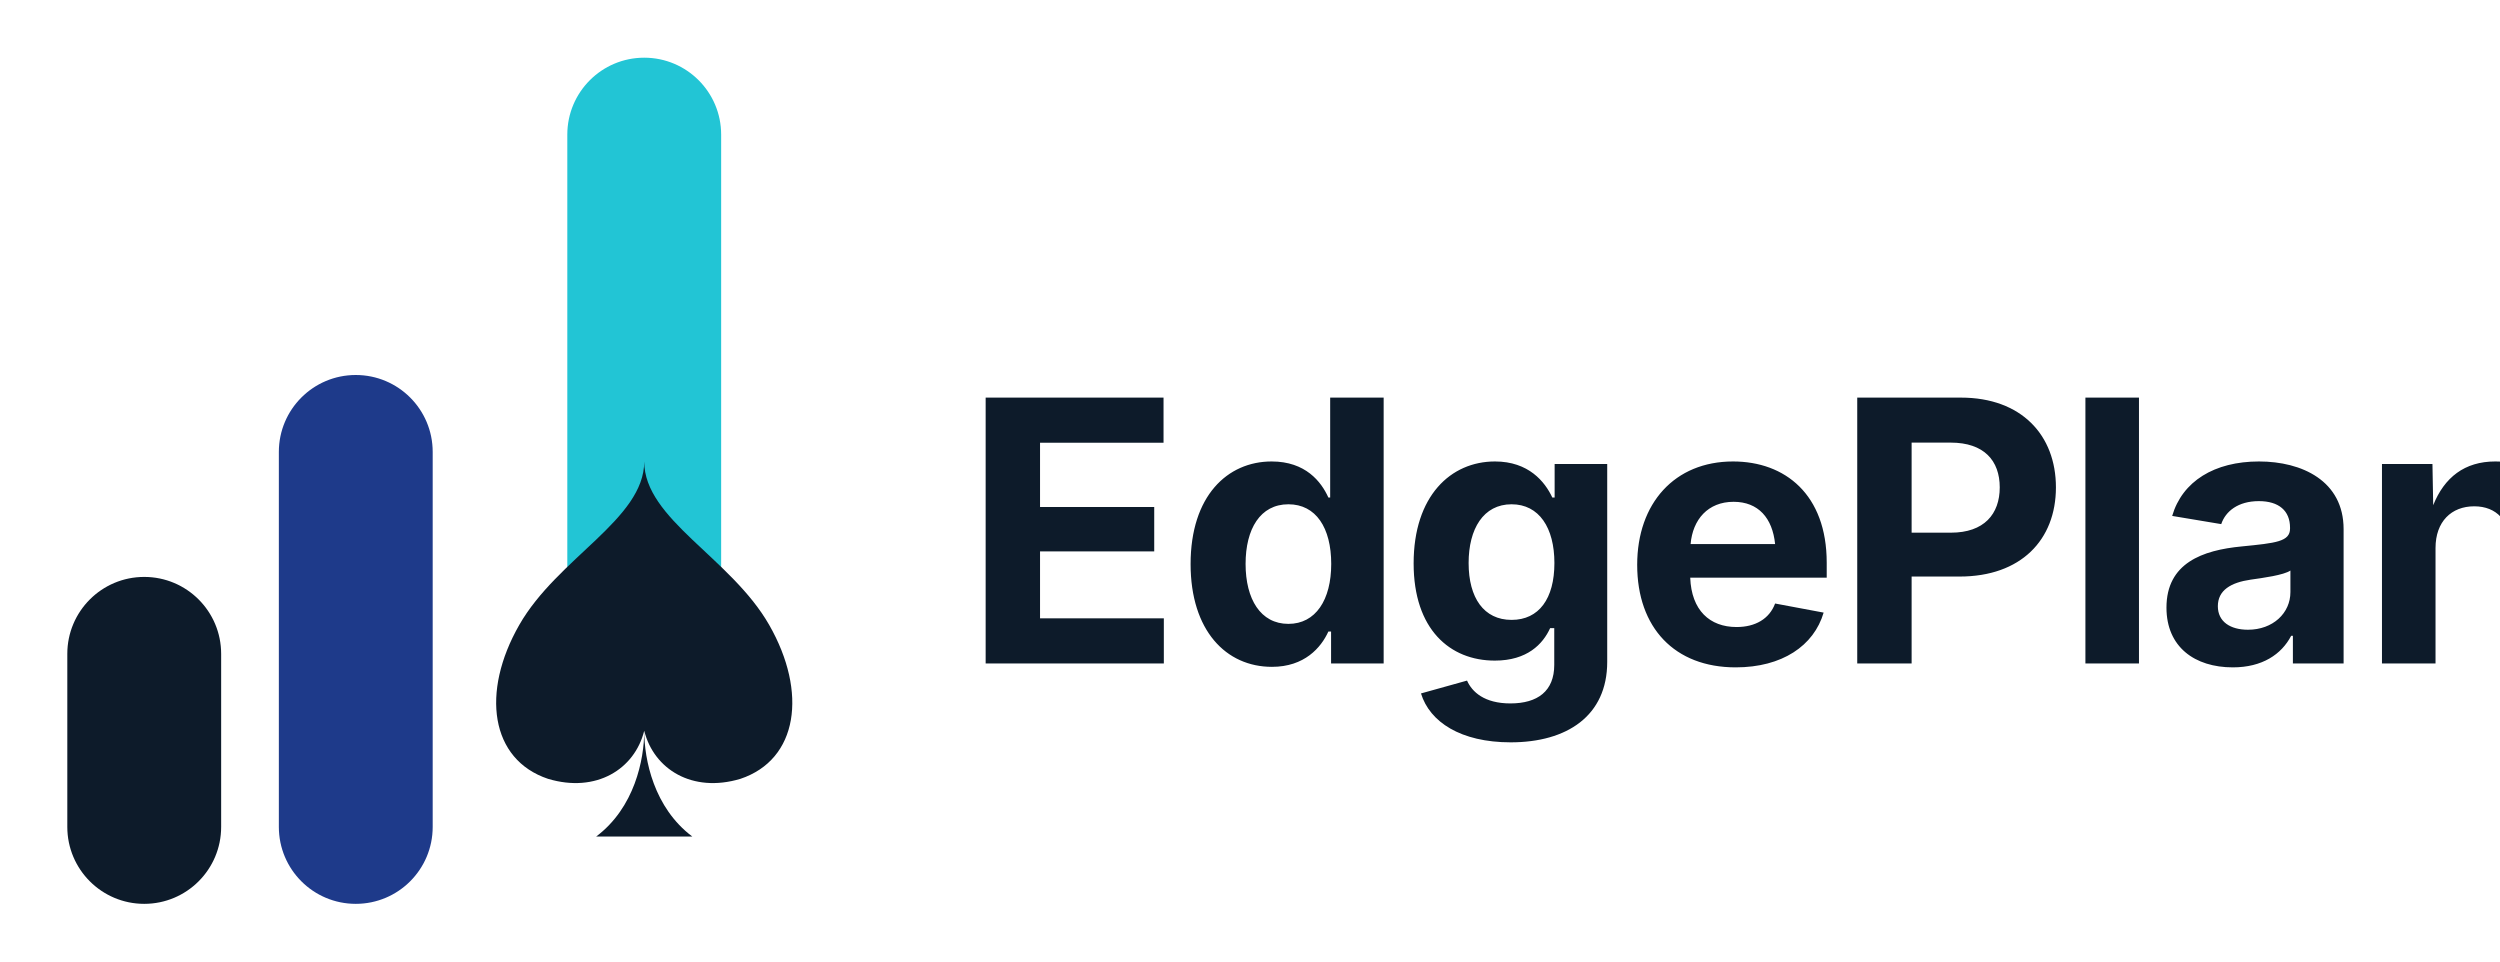
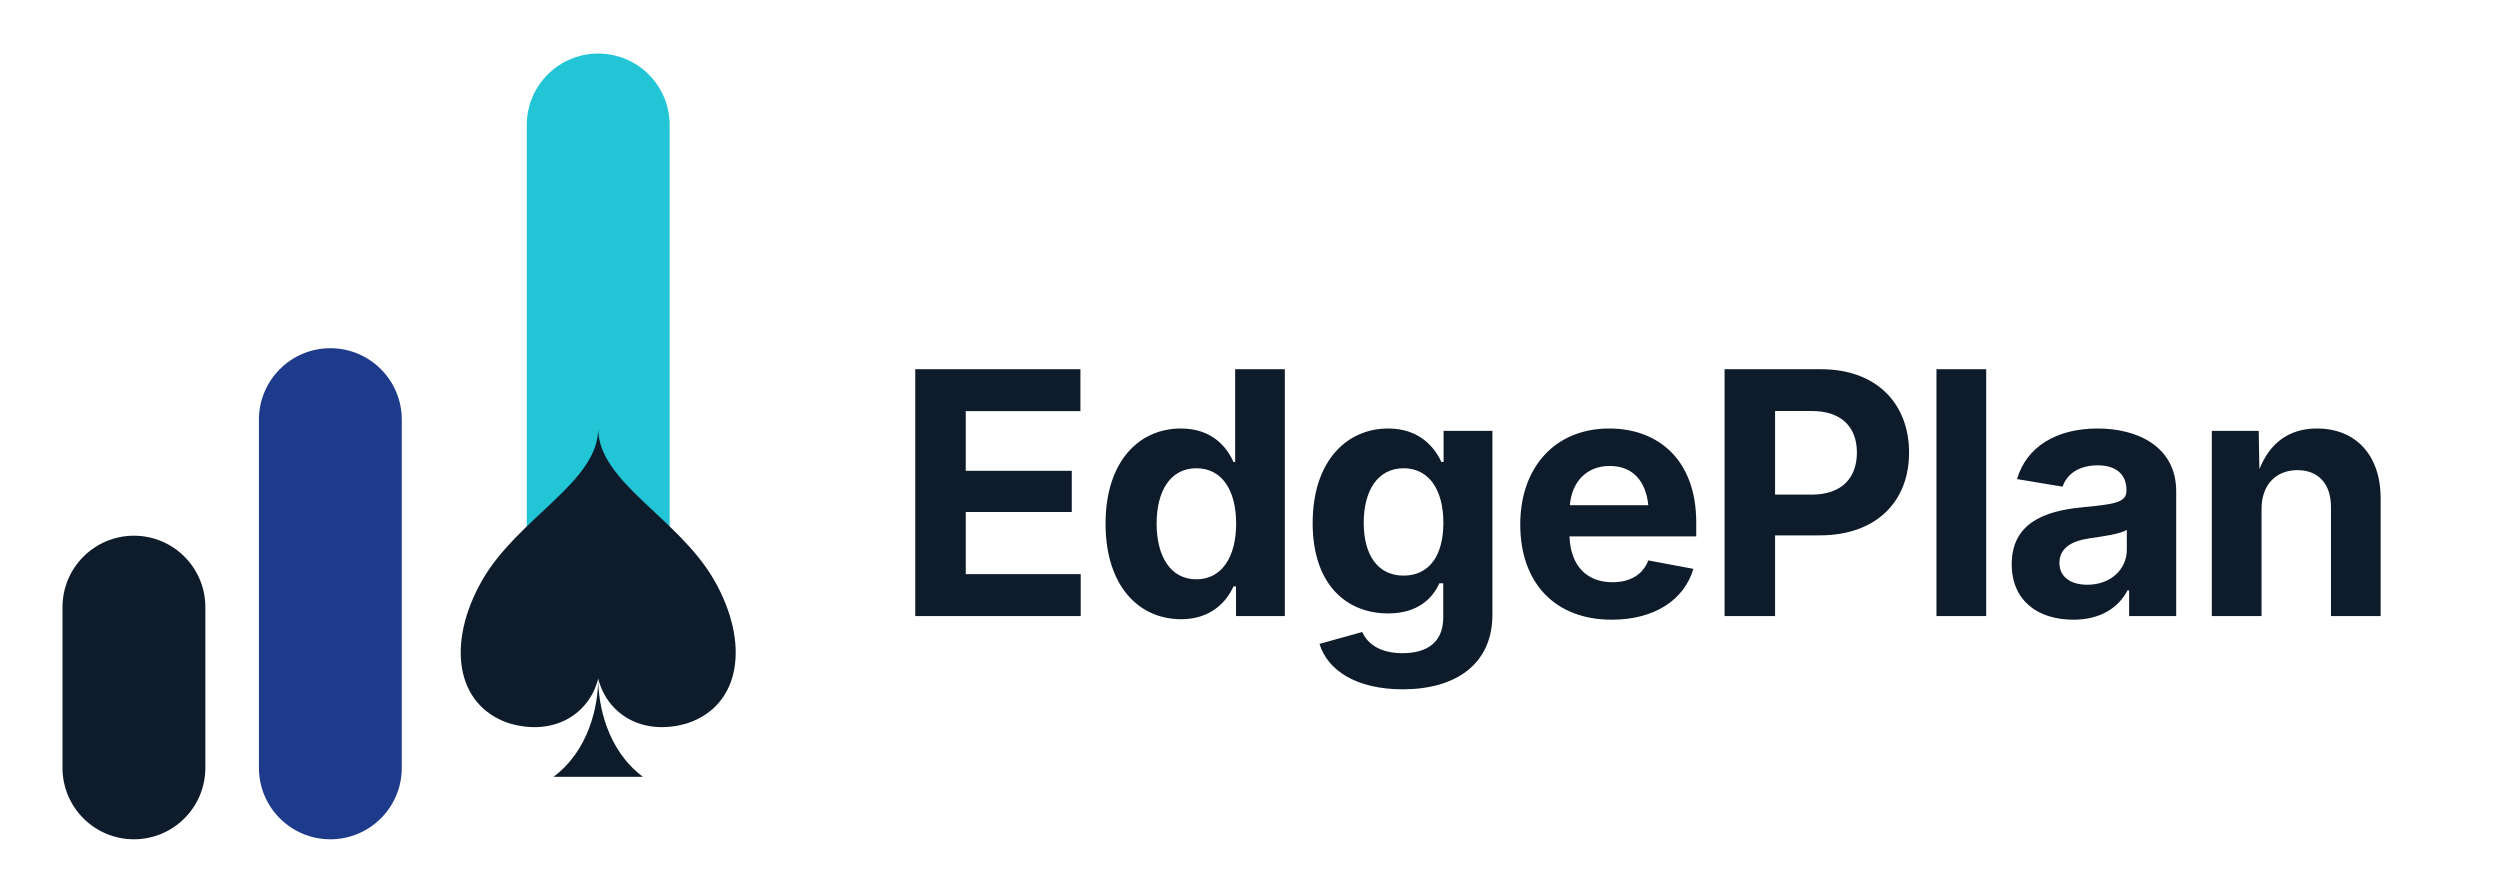
- <svg xmlns="http://www.w3.org/2000/svg" viewBox="0 0 520 200" fill="none" role="img" aria-label="EdgePlan">
+ <svg xmlns="http://www.w3.org/2000/svg" viewBox="0 0 560 200" fill="none" role="img" aria-label="EdgePlan">
  <g transform="translate(0,0)">
    <rect x="14" y="120" width="32" height="68" rx="16" fill="#0D1B2A" />
    <rect x="58" y="78" width="32" height="110" rx="16" fill="#1E3A8A" />
    <path d="M118 28 a16 16 0 0 1 32 0 V 124 L 134 144 L 118 124 Z" fill="#22C5D5" />
    <path d="M 134 96 C 134 108, 116 116, 108 130 C 100 144, 102 158, 114 162 C 124 165, 132 160, 134 152 C 134 158, 132 168, 124 174 L 144 174 C 136 168, 134 158, 134 152 C 136 160, 144 165, 154 162 C 166 158, 168 144, 160 130 C 152 116, 134 108, 134 96 Z" fill="#0D1B2A" />
  </g>
  <text x="200" y="138" font-family="Inter, system-ui, sans-serif" font-weight="700" font-size="76" fill="#0D1B2A" letter-spacing="-0.02em">EdgePlan</text>
</svg>
